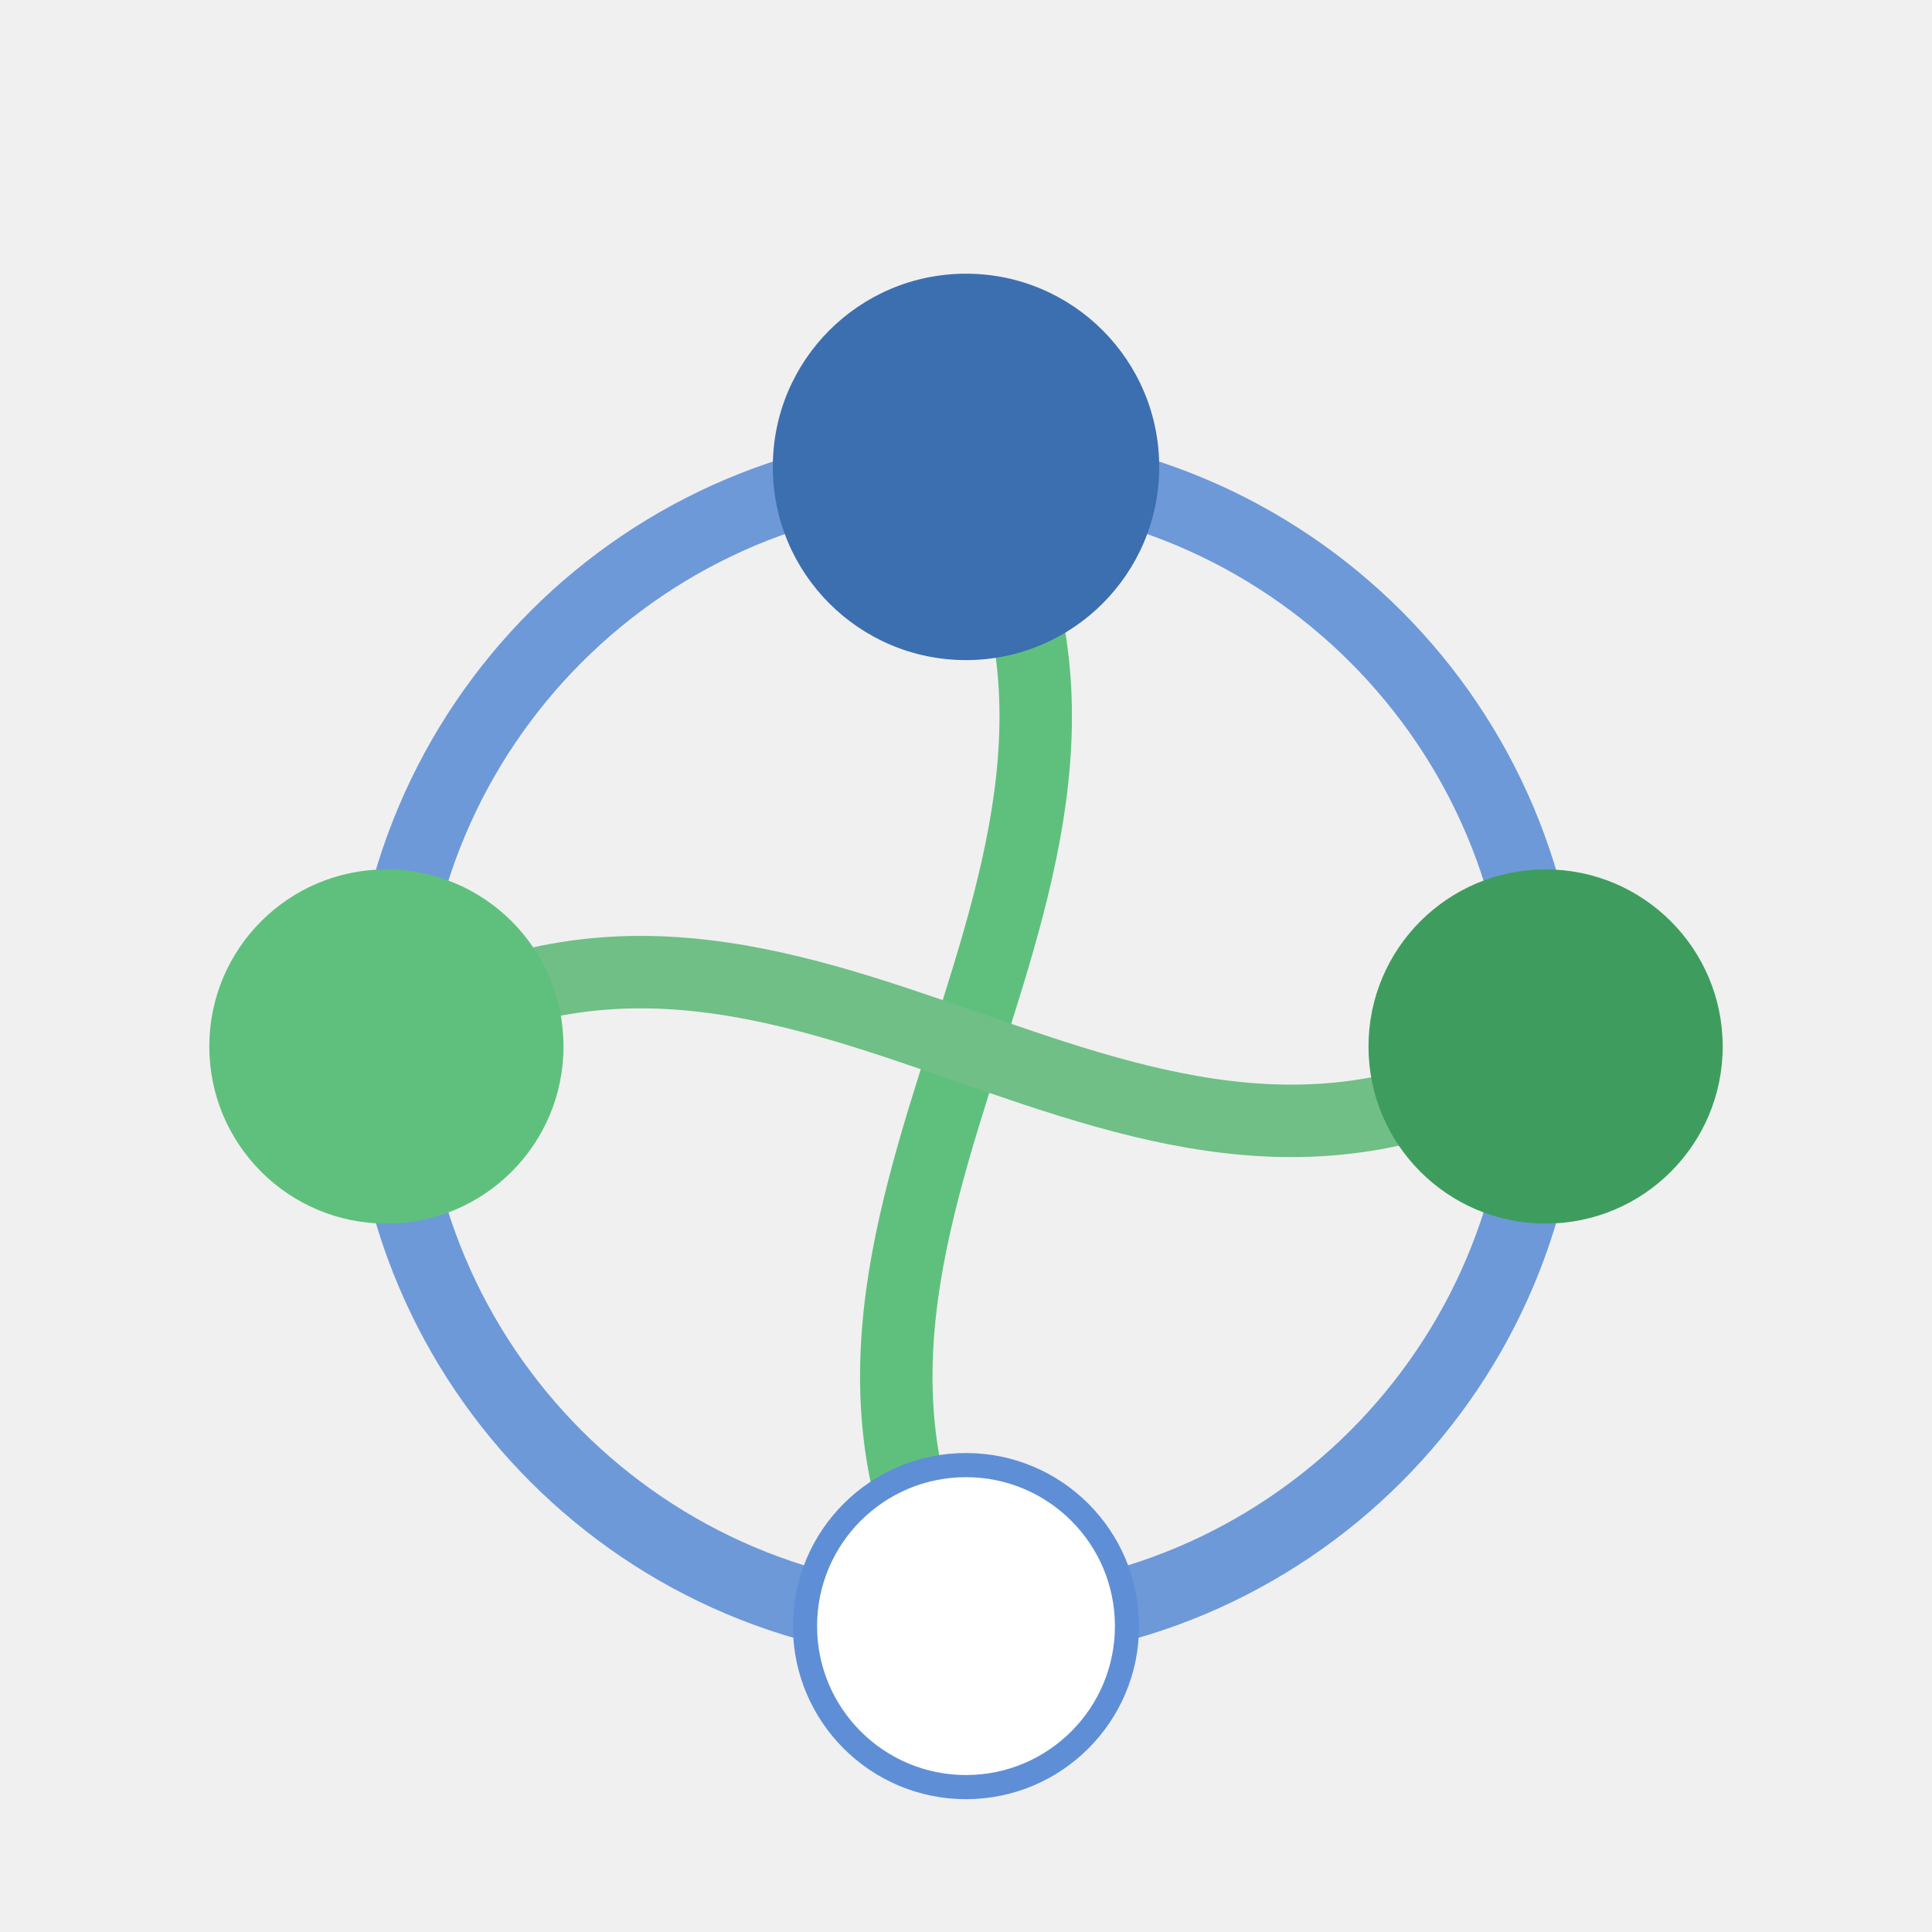
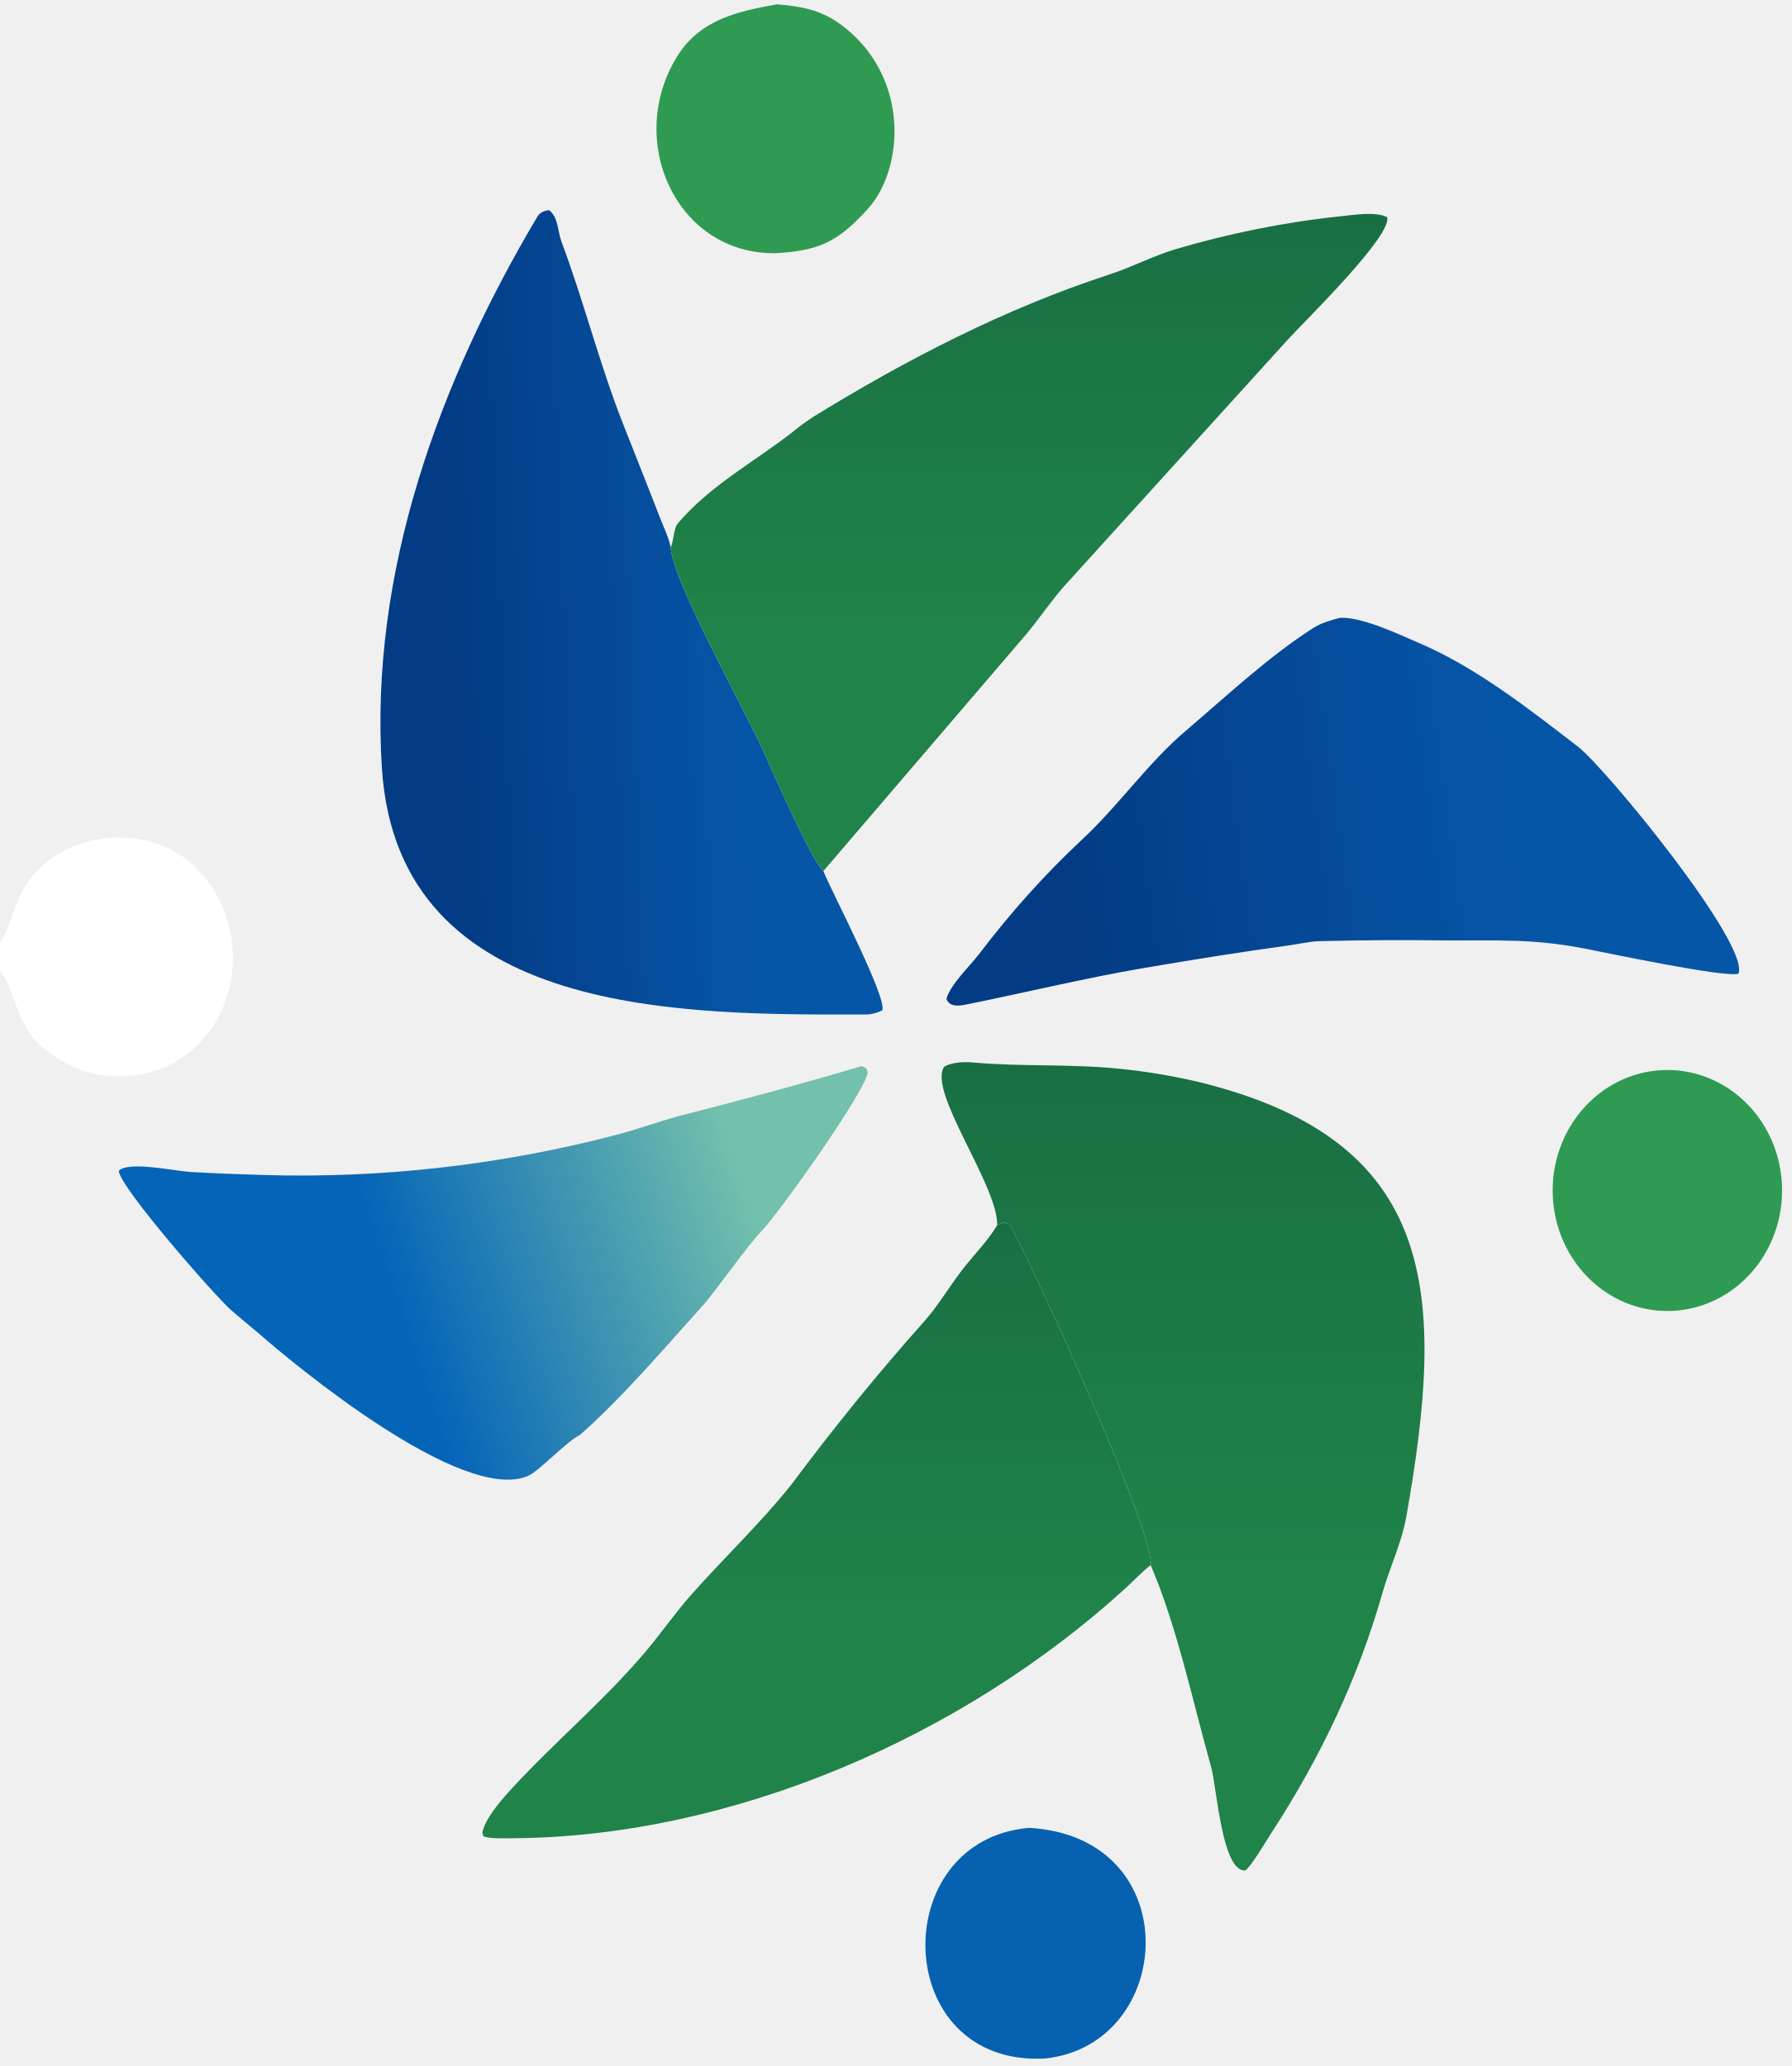
- <svg xmlns="http://www.w3.org/2000/svg" viewBox="0 0 240 240" fill="none" aria-label="Símbolo Inova Anápolis — versão fundo escuro">
-   <circle cx="120" cy="130" r="72" stroke="#5E8FD6" stroke-width="9" opacity="0.9" />
-   <path d="M120,58 C150,108 90,152 120,202" stroke="#5FC07E" stroke-width="9" stroke-linecap="round" />
-   <path d="M48,130 C100,98 140,162 192,130" stroke="#6FBF86" stroke-width="9" stroke-linecap="round" />
-   <circle cx="120" cy="58" r="24" fill="#3C6FB0" />
-   <circle cx="48" cy="130" r="22" fill="#5FC07E" />
-   <circle cx="192" cy="130" r="22" fill="#3E9D5E" />
-   <circle cx="120" cy="202" r="20" fill="#ffffff" stroke="#5E8FD6" stroke-width="3" />
+ <svg xmlns="http://www.w3.org/2000/svg" width="150" height="173" viewBox="0 0 150 173" fill="none">
+   <g clip-path="url(#clip0_18_2080)">
+     <path d="M68.931 72.942C69.54 74.494 74.351 83.674 73.855 84.612C73.468 84.804 72.94 84.952 72.512 84.952C57.642 84.953 33.328 85.42 31.972 64.324C30.913 47.848 36.823 31.893 44.974 18.166C45.2 17.785 45.578 17.625 45.974 17.604C46.745 18.175 46.686 19.386 47.01 20.25C48.878 25.233 50.17 30.407 52.11 35.361C53.142 37.996 54.198 40.619 55.217 43.259C55.519 44.045 55.94 44.898 56.122 45.7L56.153 45.837C56.278 48.556 62.266 59.313 63.688 62.417C64.511 64.212 67.922 72.03 68.931 72.942Z" fill="url(#paint0_linear_18_2080)" />
+     <path d="M83.486 102.583L83.482 102.428C83.368 99.016 77.696 91.409 79.037 89.337C79.657 88.937 80.729 88.9 81.451 88.966C85.526 89.339 89.769 89.068 93.821 89.507C96.113 89.736 98.388 90.124 100.631 90.669C120.473 95.64 121.023 108.43 117.741 126.972C117.346 129.203 116.342 131.257 115.748 133.351C113.692 140.603 110.479 147.285 106.417 153.519C105.993 154.17 104.795 156.22 104.266 156.624C102.297 156.79 101.866 149.632 101.402 147.985C99.884 142.599 98.536 136.164 96.334 131.06C96.776 128.581 86.469 105.943 84.507 102.503C84 102.284 84.135 102.358 83.486 102.583Z" fill="url(#paint1_linear_18_2080)" />
+     <path d="M56.153 45.837C56.407 45.249 56.412 44.228 56.723 43.858C59.546 40.506 63.509 38.496 66.849 35.782C67.23 35.473 67.659 35.204 68.057 34.923C75.873 30.102 84.218 25.801 92.892 22.981C94.739 22.379 96.535 21.435 98.4 20.871C102.881 19.549 107.487 18.611 112.12 18.124C113.2 18.01 115.158 17.681 116.134 18.184C116.564 19.745 109.216 26.895 107.787 28.469L89.117 49.056C87.956 50.359 86.926 51.934 85.775 53.273L68.931 72.942C67.922 72.03 64.511 64.212 63.688 62.417C62.266 59.313 56.278 48.556 56.153 45.837Z" fill="url(#paint2_linear_18_2080)" />
+     <path d="M83.486 102.583C84.135 102.358 84 102.284 84.507 102.503C86.469 105.943 96.776 128.581 96.334 131.059C95.69 131.538 94.885 132.394 94.268 132.957C80.509 145.516 61.19 153.833 42.874 153.927C42.316 153.93 40.841 153.982 40.455 153.748L40.386 153.458C40.559 152.393 41.857 150.859 42.564 150.078C46.269 145.986 50.433 142.57 54.025 138.329C55.349 136.766 56.518 135.07 57.828 133.587C60.587 130.462 63.627 127.602 66.251 124.316C69.812 119.543 73.463 115.035 77.412 110.605C78.616 109.253 79.69 107.38 80.863 105.944C81.703 104.915 82.781 103.775 83.45 102.646L83.486 102.583Z" fill="url(#paint3_linear_18_2080)" />
+     <path d="M112.183 51.734C113.983 51.646 116.954 53.041 118.668 53.786C123.478 55.807 127.961 59.327 132.094 62.512C134.448 64.326 146.547 79.116 145.539 81.532C144.491 81.895 134.646 79.816 132.614 79.421C128.326 78.589 125.366 78.771 121.069 78.751C117.517 78.701 113.964 78.721 110.413 78.812C109.716 78.828 108.745 79.047 108.017 79.147C103.939 79.705 99.813 80.369 95.756 81.06C90.768 81.909 85.804 83.128 80.842 84.124C80.216 84.25 79.503 84.324 79.234 83.643C79.541 82.465 81.214 80.88 81.983 79.869C84.597 76.432 87.448 73.236 90.578 70.312C93.647 67.465 96.072 63.919 99.252 61.212C102.695 58.281 106.163 55.009 109.951 52.582C110.609 52.161 111.439 51.93 112.183 51.734Z" fill="url(#paint4_linear_18_2080)" />
+     <path d="M72.119 89.272L72.505 89.439L72.638 89.797C72.538 91.28 65.157 101.666 63.758 103.089C62.62 104.245 59.891 108.156 58.76 109.409C55.536 112.982 52.123 117.005 48.554 120.155C47.413 120.716 45.126 123.194 44.198 123.592C38.689 125.951 24.571 114.215 21.606 111.609C20.851 110.985 20.102 110.353 19.359 109.714C17.978 108.507 10.062 99.451 9.942 98.049C10.708 97.193 14.659 98.058 15.847 98.129C17.922 98.254 19.988 98.33 22.064 98.391C31.916 98.683 41.759 97.575 51.328 95.098C53.292 94.612 55.21 93.872 57.158 93.371C62.111 92.097 67.221 90.746 72.119 89.272Z" fill="url(#paint5_linear_18_2080)" />
+     <path d="M65.058 0.36C67.647 0.583 69.321 0.986 71.33 2.831C73.434 4.726 74.712 7.441 74.867 10.349C75.02 12.85 74.298 15.68 72.65 17.497C70.092 20.316 68.532 20.988 64.918 21.203C56.595 21.297 52.323 11.73 56.712 4.69C58.64 1.597 61.858 0.934 65.058 0.36Z" fill="#2F9B52" />
+     <path d="M139.097 89.612C142.555 89.425 145.842 91.208 147.699 94.28C149.555 97.352 149.694 101.236 148.061 104.445C146.428 107.654 143.277 109.691 139.815 109.775C134.566 109.903 130.193 105.579 129.996 100.066C129.8 94.553 133.854 89.897 139.097 89.612Z" fill="#2F9B52" />
+     <path d="M86.162 153.059C99.456 153.817 98.433 171.227 87.488 172.372C74.568 173.071 74.177 154.072 86.162 153.059Z" fill="#0661B0" />
+     <path d="M0 78.882C0.596 78.154 1.048 76.585 1.4 75.631C3.506 69.914 11.468 68.504 15.813 72.122C19.964 75.578 20.767 82.151 17.408 86.525C15.87 88.537 13.621 89.809 11.176 90.05C8.286 90.36 6.213 89.692 3.84 87.919C1.283 86.007 1.397 83.092 0 81.249V78.882Z" fill="white" />
+   </g>
+   <defs>
+     <linearGradient id="paint0_linear_18_2080" x1="38.669" y1="61.712" x2="62.496" y2="60.729" gradientUnits="userSpaceOnUse">
+       <stop stop-color="#033C85" />
+       <stop offset="1" stop-color="#0656A8" />
+     </linearGradient>
+     <linearGradient id="paint1_linear_18_2080" x1="99.045" y1="88.94" x2="99.045" y2="156.626" gradientUnits="userSpaceOnUse">
+       <stop stop-color="#196F44" />
+       <stop offset="0.63" stop-color="#208349" />
+     </linearGradient>
+     <linearGradient id="paint2_linear_18_2080" x1="86.153" y1="17.913" x2="86.153" y2="72.942" gradientUnits="userSpaceOnUse">
+       <stop stop-color="#196F44" />
+       <stop offset="0.63" stop-color="#208349" />
+     </linearGradient>
+     <linearGradient id="paint3_linear_18_2080" x1="68.367" y1="102.372" x2="68.367" y2="153.934" gradientUnits="userSpaceOnUse">
+       <stop stop-color="#196F44" />
+       <stop offset="0.63" stop-color="#208349" />
+     </linearGradient>
+     <linearGradient id="paint4_linear_18_2080" x1="90" y1="73" x2="127" y2="68" gradientUnits="userSpaceOnUse">
+       <stop stop-color="#033C85" />
+       <stop offset="1" stop-color="#0656A8" />
+     </linearGradient>
+     <linearGradient id="paint5_linear_18_2080" x1="20" y1="112" x2="62" y2="98" gradientUnits="userSpaceOnUse">
+       <stop offset="0.303" stop-color="#0464B8" />
+       <stop offset="1" stop-color="#73C0AC" />
+     </linearGradient>
+     <clipPath id="clip0_18_2080">
+       <rect width="150" height="173" fill="white" />
+     </clipPath>
+   </defs>
</svg>
